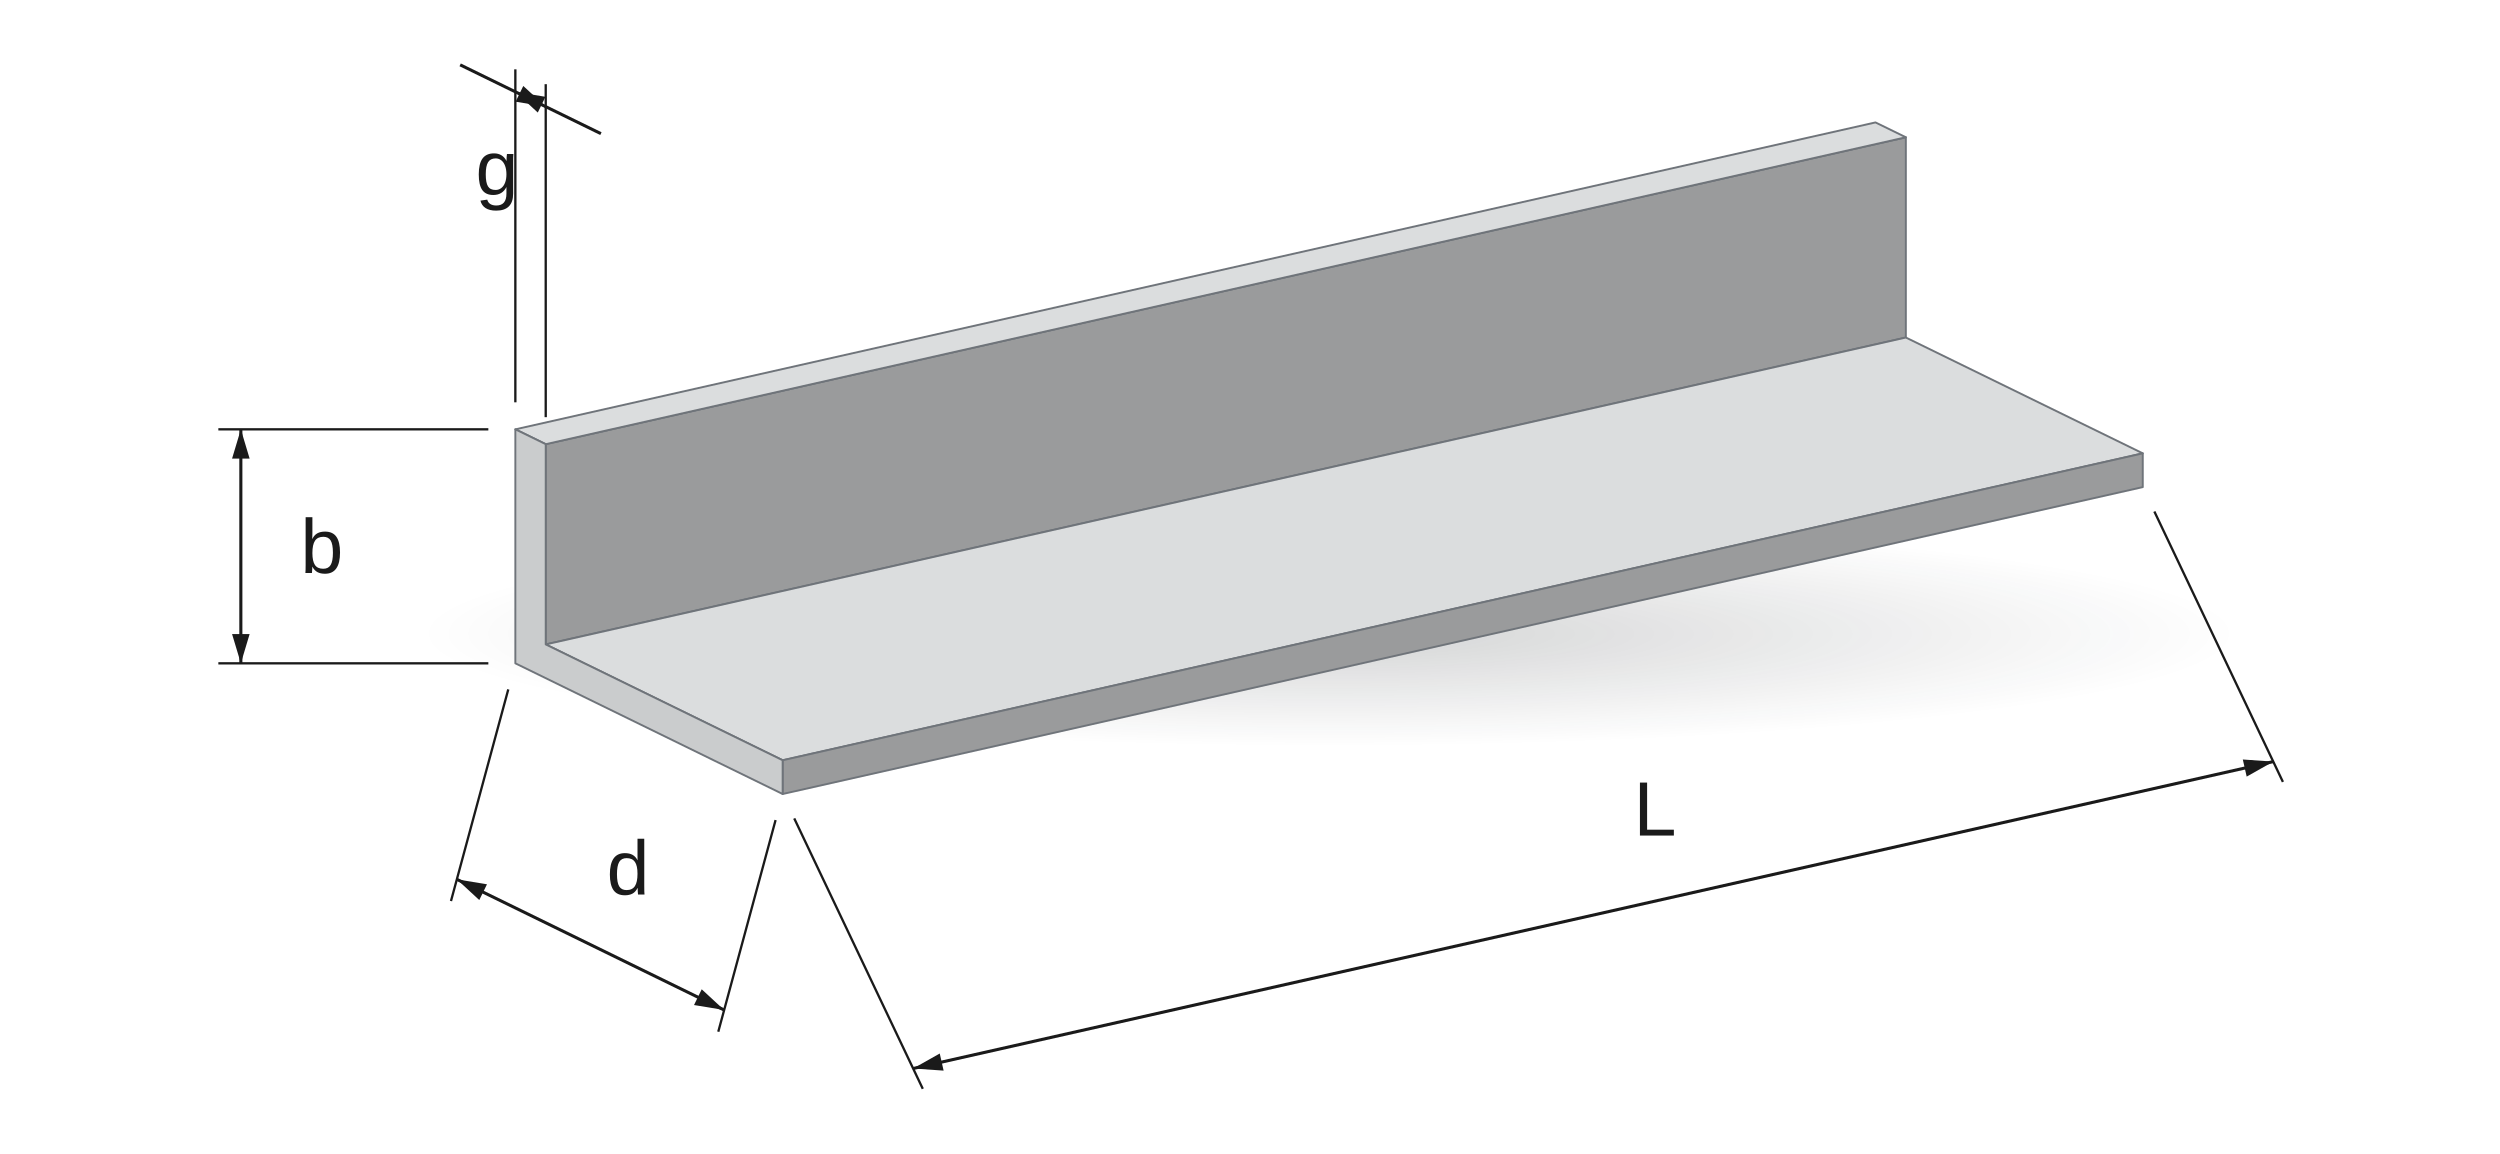
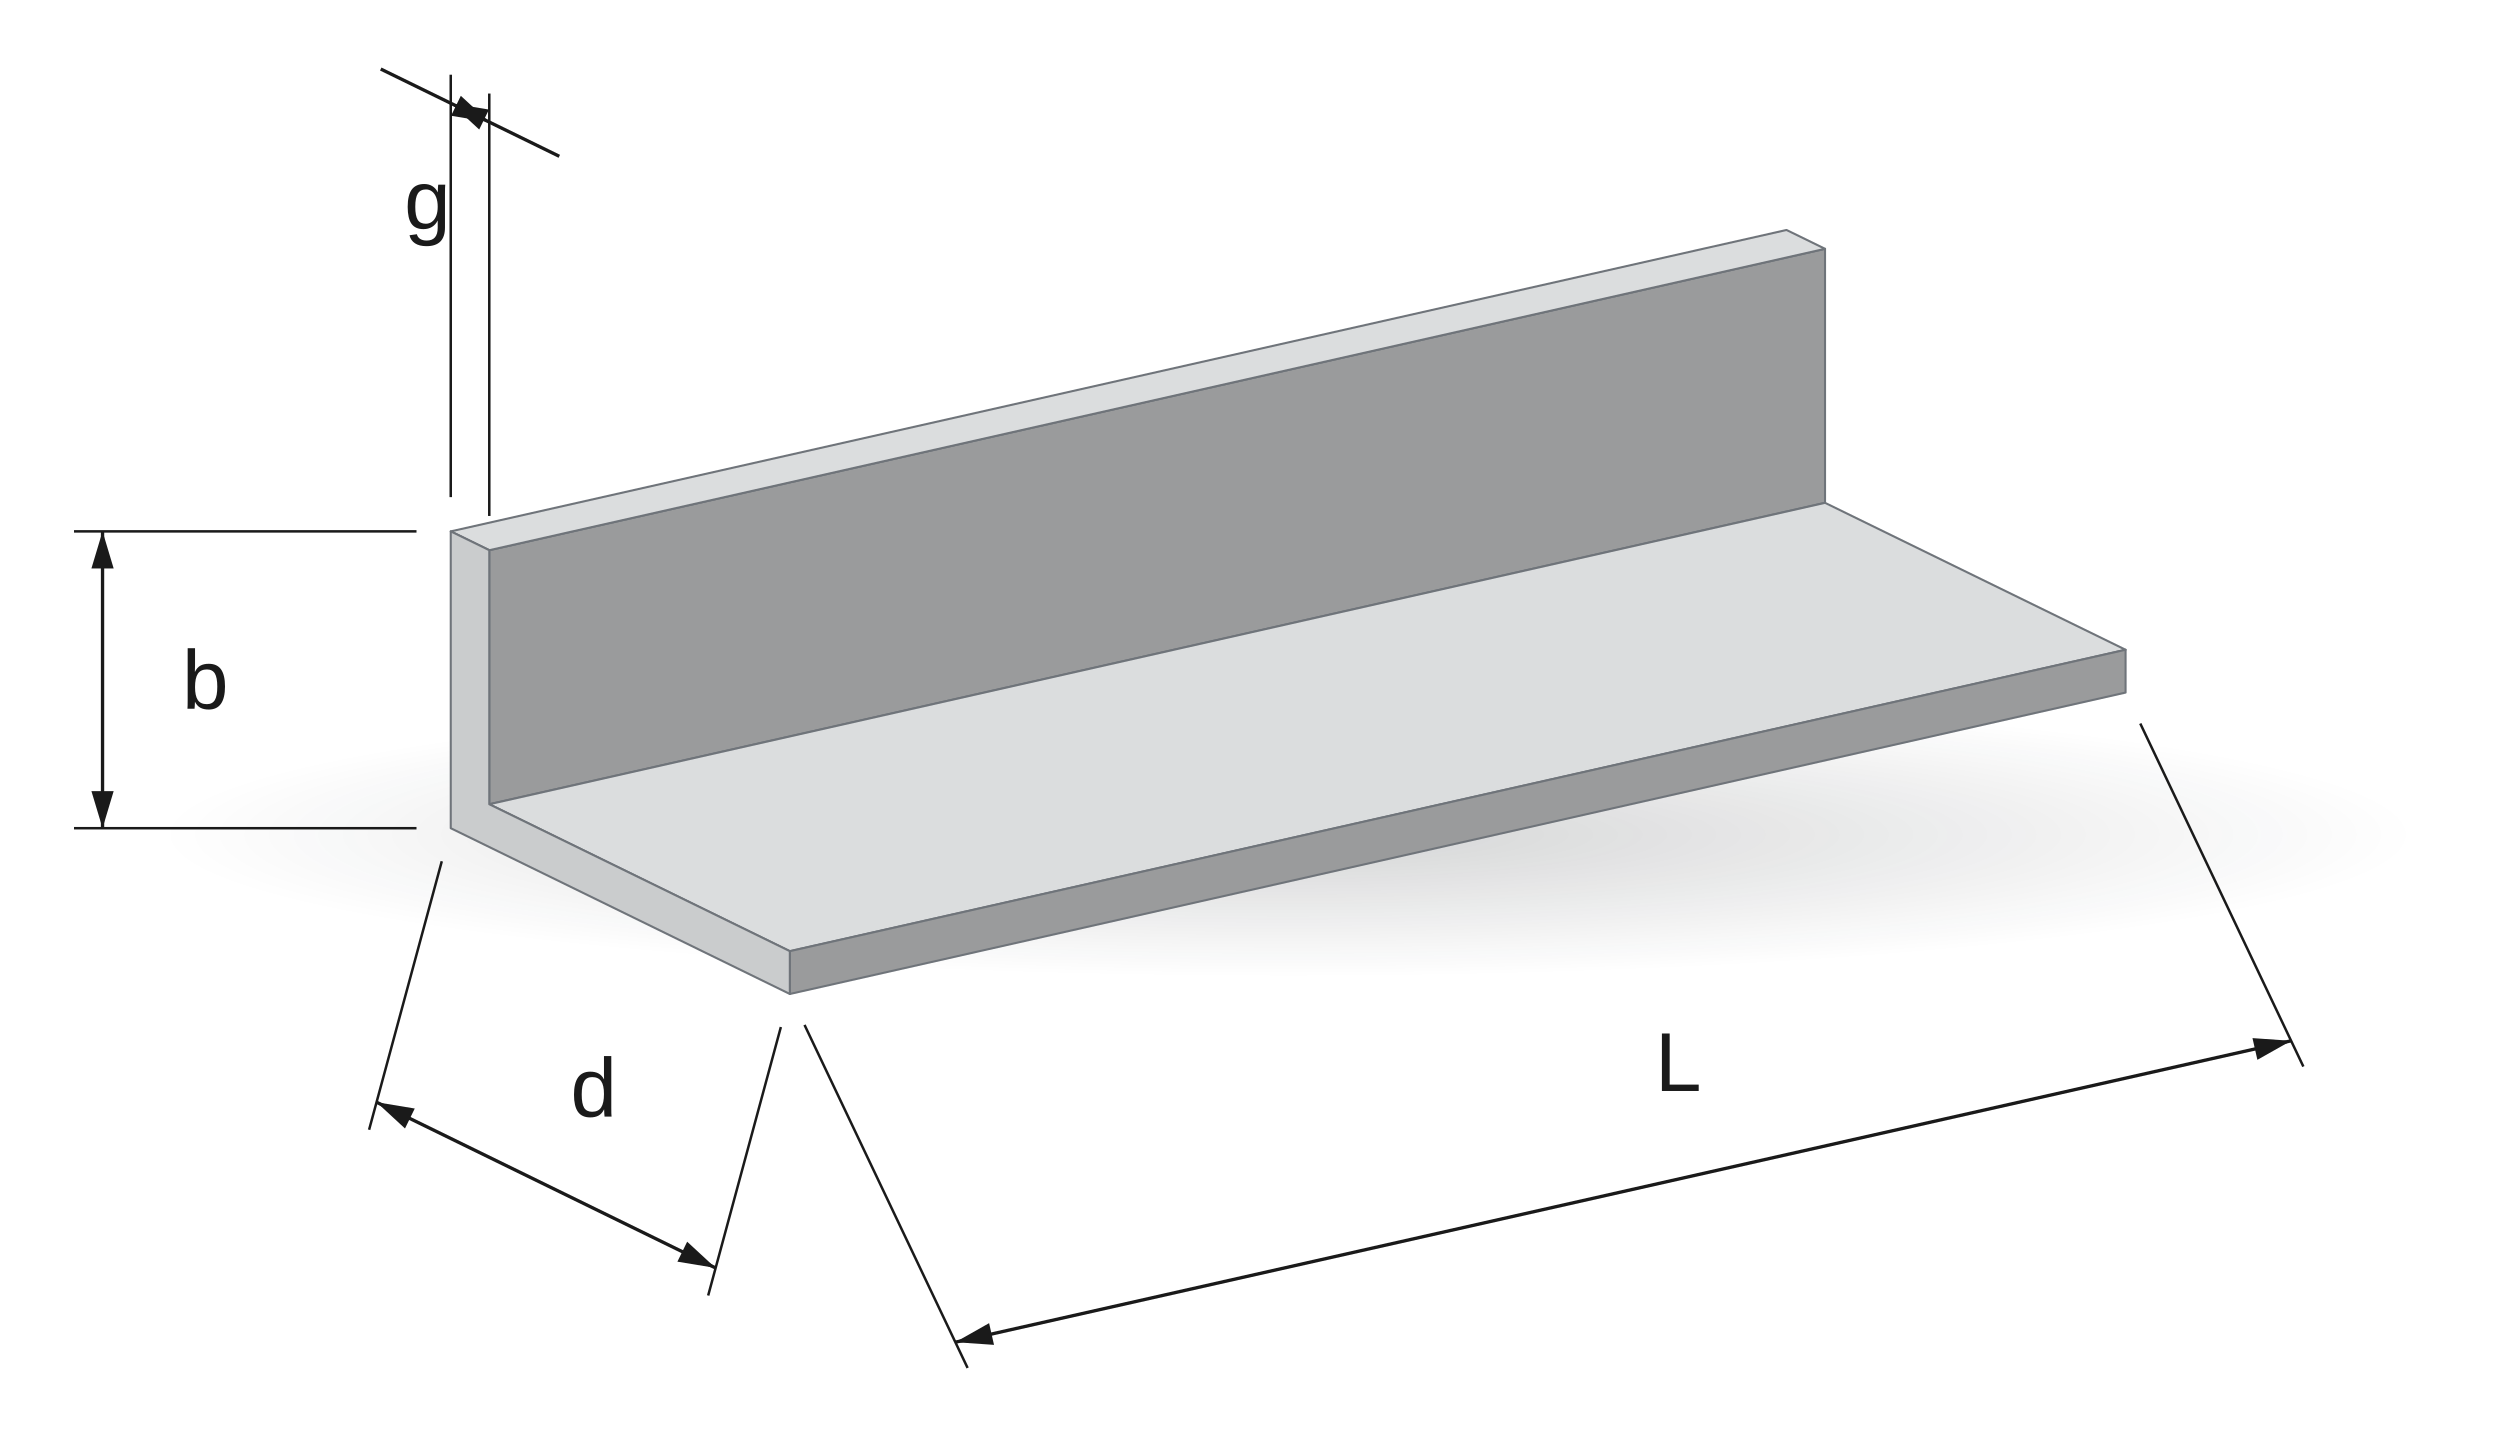
- <svg xmlns="http://www.w3.org/2000/svg" viewBox="0 0 1300 600" role="img" aria-label="Ghid dimensiuni – Profil L">
-   <g transform="translate(267.98 344.93) scale(1.17)">
+ <svg xmlns="http://www.w3.org/2000/svg" viewBox="0 0 1200 690" role="img" aria-label="Ghid dimensiuni – Profil L">
+   <g transform="translate(216.36 397.54) scale(1.37)">
    <defs>
      <radialGradient id="sh">
        <stop offset="0" stop-color="#101418" stop-opacity="0.18" />
        <stop offset="1" stop-color="#101418" stop-opacity="0" />
      </radialGradient>
    </defs>
-     <ellipse cx="361.65" cy="-13.16" rx="400" ry="50" fill="url(#sh)" />
-     <polygon points="13.5,-8.4 13.5,-97.4 618,-233.8 618,-144.8" fill="rgb(154,155,156)" stroke="#6f747a" stroke-width="0.86" stroke-linejoin="round" />
-     <polygon points="13.5,-97.4 0,-104 604.5,-240.4 618,-233.8" fill="rgb(219,221,222)" stroke="#6f747a" stroke-width="0.86" stroke-linejoin="round" />
-     <polygon points="118.8,43.08 13.5,-8.4 618,-144.8 723.3,-93.32" fill="rgb(219,221,222)" stroke="#6f747a" stroke-width="0.86" stroke-linejoin="round" />
-     <polygon points="118.8,58.08 118.8,43.08 723.3,-93.32 723.3,-78.32" fill="rgb(154,155,156)" stroke="#6f747a" stroke-width="0.86" stroke-linejoin="round" />
-     <path d="M0,0L118.8,58.08L118.8,43.08L13.5,-8.4L13.5,-97.4L0,-104Z" fill-rule="evenodd" fill="rgb(202,204,205)" stroke="#6f747a" stroke-width="0.86" stroke-linejoin="round" />
-     <line x1="-12" y1="-104" x2="-132" y2="-104" stroke="#1a1a1a" stroke-width="1.03" />
-     <line x1="-12" y1="0" x2="-132" y2="0" stroke="#1a1a1a" stroke-width="1.03" />
-     <line x1="-122" y1="-104" x2="-122" y2="0" stroke="#1a1a1a" stroke-width="1.37" />
+     <ellipse cx="293.4" cy="2.24" rx="400" ry="50" fill="url(#sh)" />
+     <polygon points="13.5,-8.4 13.5,-97.4 481.5,-203 481.5,-114" fill="rgb(154,155,156)" stroke="#6f747a" stroke-width="0.73" stroke-linejoin="round" />
+     <polygon points="13.5,-97.4 0,-104 468,-209.6 481.5,-203" fill="rgb(219,221,222)" stroke="#6f747a" stroke-width="0.73" stroke-linejoin="round" />
+     <polygon points="118.8,43.08 13.5,-8.4 481.5,-114 586.8,-62.52" fill="rgb(219,221,222)" stroke="#6f747a" stroke-width="0.73" stroke-linejoin="round" />
+     <polygon points="118.8,58.08 118.8,43.08 586.8,-62.52 586.8,-47.52" fill="rgb(154,155,156)" stroke="#6f747a" stroke-width="0.73" stroke-linejoin="round" />
+     <path d="M0,0L118.8,58.08L118.8,43.08L13.5,-8.4L13.5,-97.4L0,-104Z" fill-rule="evenodd" fill="rgb(202,204,205)" stroke="#6f747a" stroke-width="0.73" stroke-linejoin="round" />
+     <line x1="-12" y1="-104" x2="-132" y2="-104" stroke="#1a1a1a" stroke-width="0.88" />
+     <line x1="-12" y1="0" x2="-132" y2="0" stroke="#1a1a1a" stroke-width="0.88" />
+     <line x1="-122" y1="-104" x2="-122" y2="0" stroke="#1a1a1a" stroke-width="1.17" />
    <polygon points="-122,-104 -118.1,-91 -125.9,-91" fill="#1a1a1a" />
    <polygon points="-122,0 -125.9,-13 -118.1,-13" fill="#1a1a1a" />
-     <text x="-86" y="-52" font-family="Arial, Helvetica, sans-serif" font-size="34.22" fill="#1a1a1a" text-anchor="middle" dominant-baseline="central">b</text>
-     <line x1="-3.14" y1="11.58" x2="-28.61" y2="105.65" stroke="#1a1a1a" stroke-width="1.03" />
-     <line x1="115.66" y1="69.66" x2="90.19" y2="163.73" stroke="#1a1a1a" stroke-width="1.03" />
-     <line x1="-26" y1="96" x2="92.8" y2="154.08" stroke="#1a1a1a" stroke-width="1.37" />
+     <text x="-86" y="-52" font-family="Arial, Helvetica, sans-serif" font-size="29.27" fill="#1a1a1a" text-anchor="middle" dominant-baseline="central">b</text>
+     <line x1="-3.14" y1="11.58" x2="-28.61" y2="105.65" stroke="#1a1a1a" stroke-width="0.88" />
+     <line x1="115.66" y1="69.66" x2="90.19" y2="163.73" stroke="#1a1a1a" stroke-width="0.88" />
+     <line x1="-26" y1="96" x2="92.8" y2="154.08" stroke="#1a1a1a" stroke-width="1.17" />
    <polygon points="-26,96 -12.61,98.21 -16.03,105.21" fill="#1a1a1a" />
    <polygon points="92.8,154.08 79.41,151.87 82.83,144.87" fill="#1a1a1a" />
-     <text x="50.09" y="90.9" font-family="Arial, Helvetica, sans-serif" font-size="34.22" fill="#1a1a1a" text-anchor="middle" dominant-baseline="central">d</text>
-     <line x1="123.95" y1="68.92" x2="181.09" y2="189.11" stroke="#1a1a1a" stroke-width="1.03" />
-     <line x1="728.45" y1="-67.48" x2="785.59" y2="52.71" stroke="#1a1a1a" stroke-width="1.03" />
-     <line x1="176.8" y1="180.08" x2="781.3" y2="43.68" stroke="#1a1a1a" stroke-width="1.37" />
+     <text x="50.09" y="90.9" font-family="Arial, Helvetica, sans-serif" font-size="29.27" fill="#1a1a1a" text-anchor="middle" dominant-baseline="central">d</text>
+     <line x1="123.95" y1="68.92" x2="181.09" y2="189.11" stroke="#1a1a1a" stroke-width="0.88" />
+     <line x1="591.95" y1="-36.68" x2="649.09" y2="83.51" stroke="#1a1a1a" stroke-width="0.88" />
+     <line x1="176.8" y1="180.08" x2="644.8" y2="74.48" stroke="#1a1a1a" stroke-width="1.17" />
    <polygon points="176.8,180.08 188.62,173.41 190.34,181.02" fill="#1a1a1a" />
-     <polygon points="781.3,43.68 769.48,50.35 767.76,42.74" fill="#1a1a1a" />
-     <text x="506.52" y="64.68" font-family="Arial, Helvetica, sans-serif" font-size="34.22" fill="#1a1a1a" text-anchor="middle" dominant-baseline="central">L</text>
-     <line x1="0" y1="-116" x2="0" y2="-264" stroke="#1a1a1a" stroke-width="1.03" />
-     <line x1="13.5" y1="-109.4" x2="13.5" y2="-257.4" stroke="#1a1a1a" stroke-width="1.03" />
-     <line x1="-24.53" y1="-265.99" x2="38.03" y2="-235.41" stroke="#1a1a1a" stroke-width="1.37" />
+     <polygon points="644.8,74.48 632.98,81.15 631.26,73.54" fill="#1a1a1a" />
+     <text x="430.08" y="81.92" font-family="Arial, Helvetica, sans-serif" font-size="29.27" fill="#1a1a1a" text-anchor="middle" dominant-baseline="central">L</text>
+     <line x1="0" y1="-116" x2="0" y2="-264" stroke="#1a1a1a" stroke-width="0.88" />
+     <line x1="13.5" y1="-109.4" x2="13.5" y2="-257.4" stroke="#1a1a1a" stroke-width="0.88" />
+     <line x1="-24.53" y1="-265.99" x2="38.03" y2="-235.41" stroke="#1a1a1a" stroke-width="1.17" />
    <polygon points="0,-254 13.39,-251.79 9.97,-244.79" fill="#1a1a1a" />
    <polygon points="13.5,-247.4 0.11,-249.61 3.53,-256.61" fill="#1a1a1a" />
-     <text x="-8.18" y="-220.15" font-family="Arial, Helvetica, sans-serif" font-size="34.22" fill="#1a1a1a" text-anchor="middle" dominant-baseline="central">g</text>
+     <text x="-8.18" y="-220.15" font-family="Arial, Helvetica, sans-serif" font-size="29.27" fill="#1a1a1a" text-anchor="middle" dominant-baseline="central">g</text>
  </g>
</svg>
